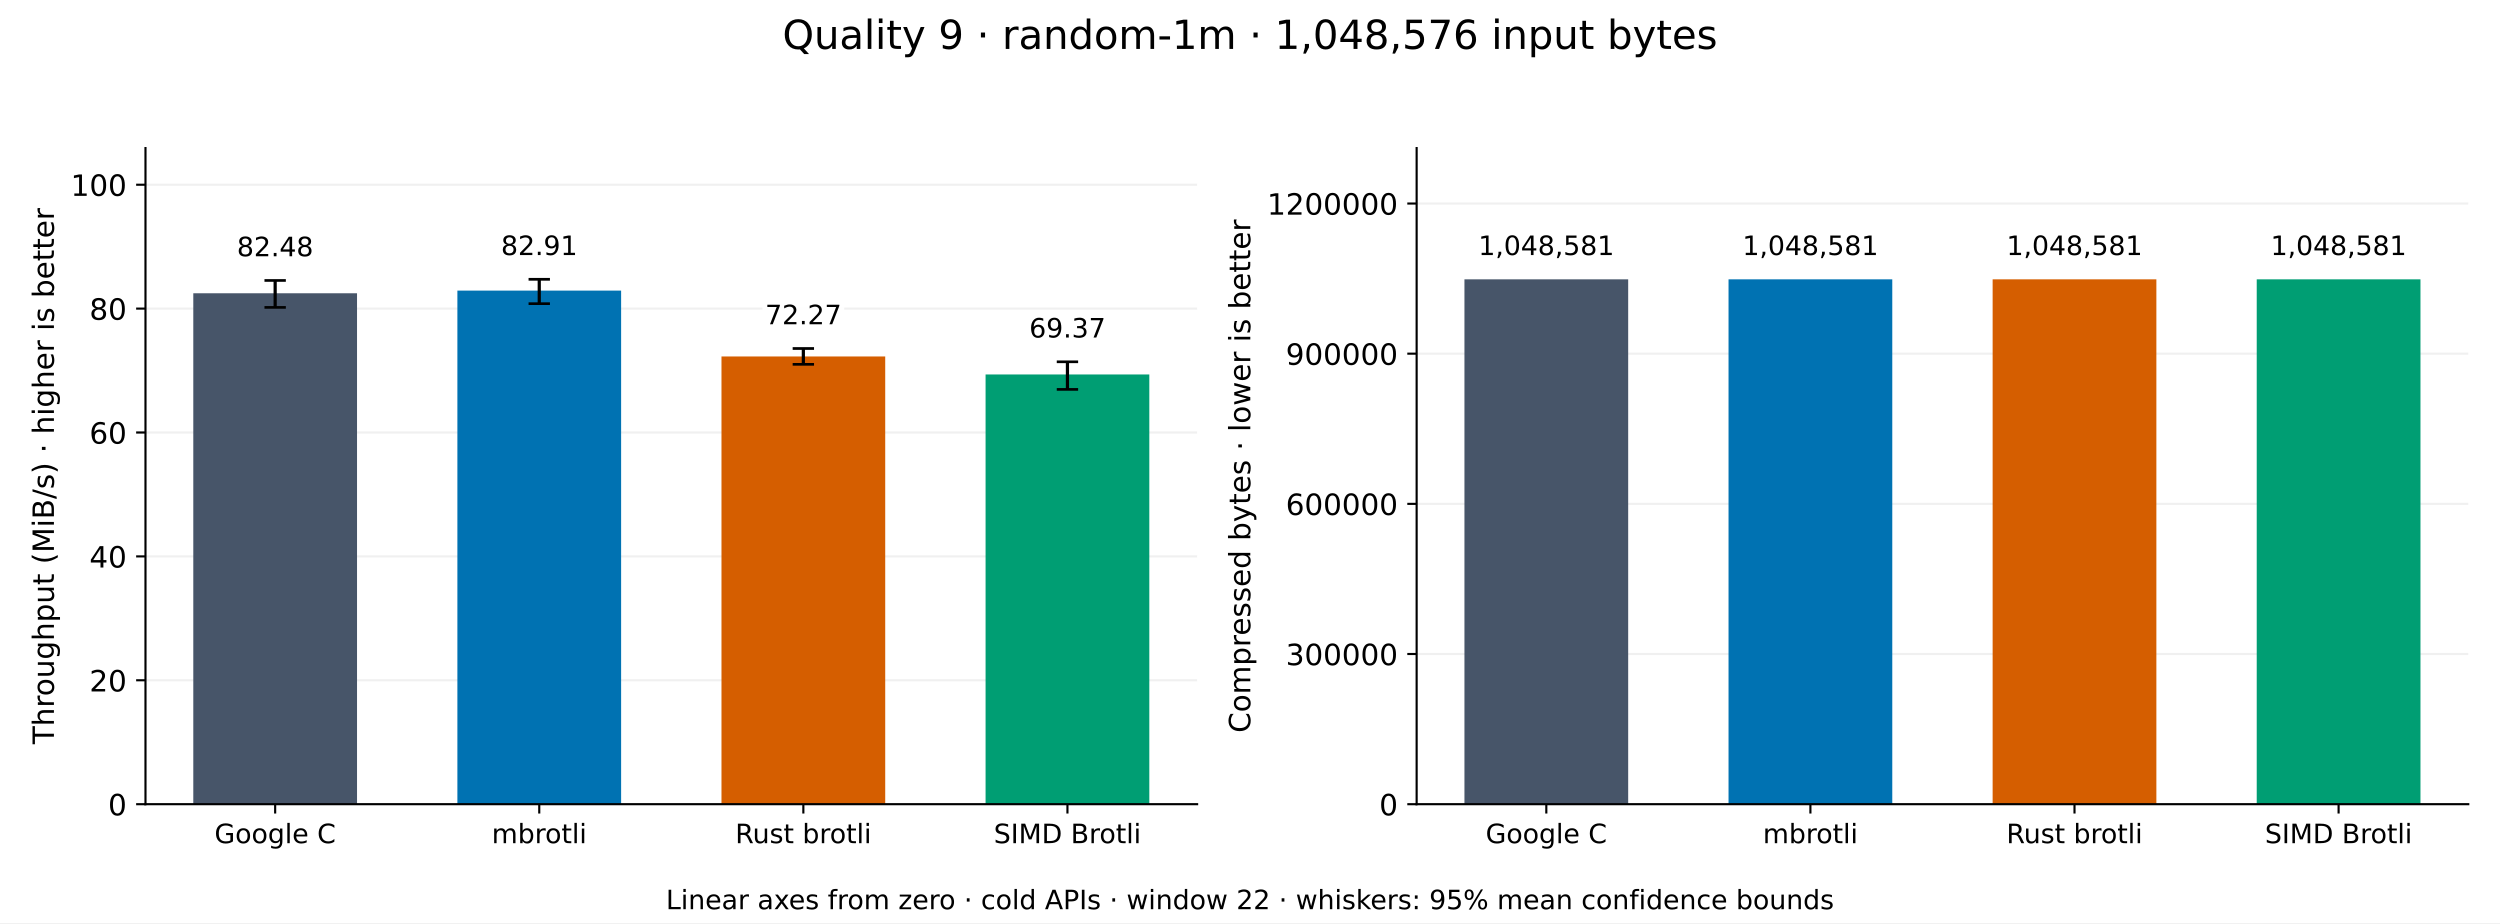
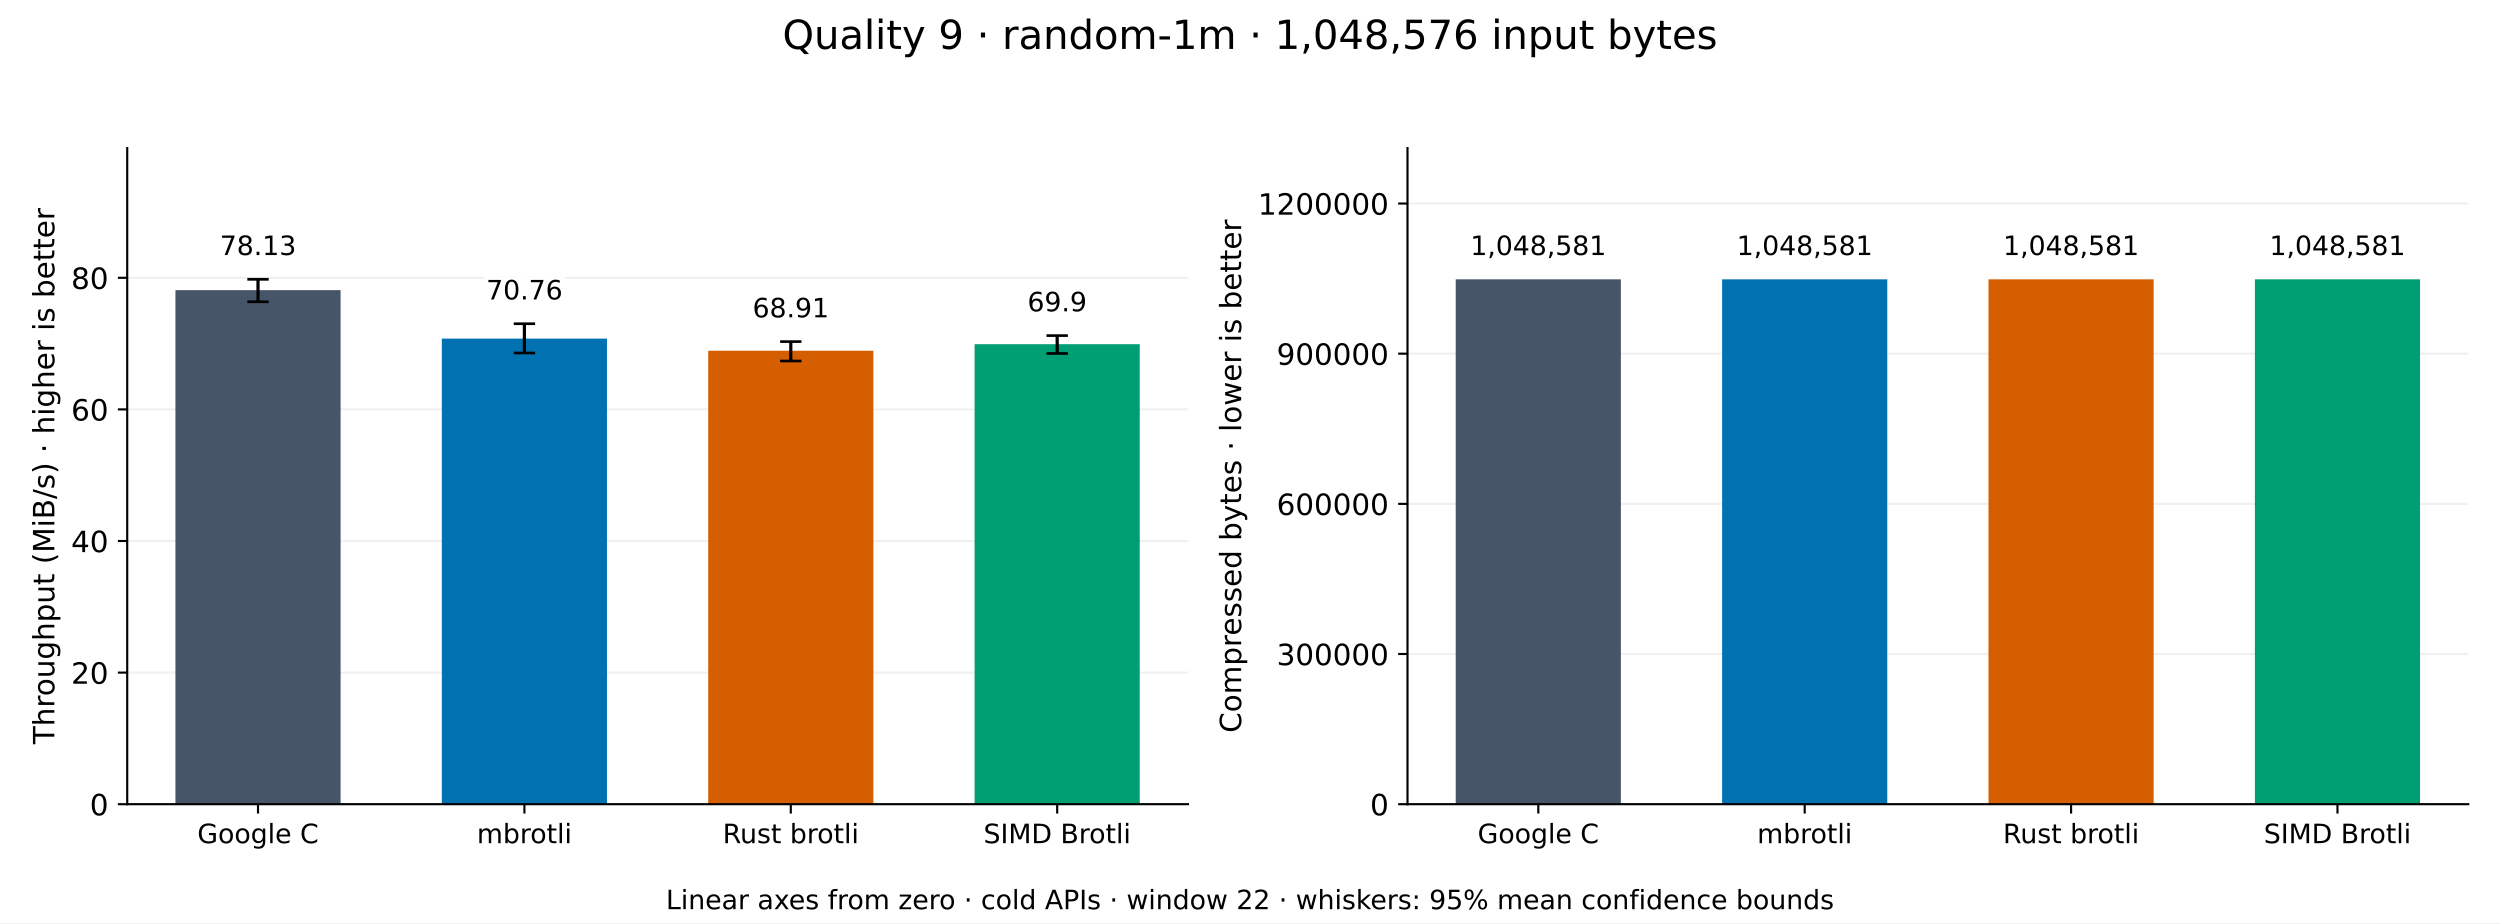
<svg xmlns="http://www.w3.org/2000/svg" xmlns:xlink="http://www.w3.org/1999/xlink" width="936pt" height="345.6pt" viewBox="0 0 936 345.6" version="1.1">
  <defs>
    <style type="text/css">*{stroke-linejoin: round; stroke-linecap: butt}</style>
  </defs>
  <g id="figure_1">
    <g id="patch_1">
      <path d="M 0 345.6 L 936 345.6 L 936 0 L 0 0 z " style="fill: #ffffff" />
    </g>
    <g id="axes_1">
      <g id="patch_2">
-         <path d="M 54.47 301.088 L 448.2 301.088 L 448.2 55.44 L 54.47 55.44 z " style="fill: #ffffff" />
+         <path d="M 47.63 301.088 L 444.78 301.088 L 444.78 55.44 L 47.63 55.44 z " style="fill: #ffffff" />
      </g>
      <g id="matplotlib.axis_1">
        <g id="xtick_1">
          <g id="line2d_1">
            <defs>
              <path id="m3d63aaa0ea" d="M 0 0 L 0 3.5 " style="stroke: #000000; stroke-width: 0.8" />
            </defs>
            <g>
-               <use xlink:href="#m3d63aaa0ea" x="103.019" y="301.088" style="stroke: #000000; stroke-width: 0.8" />
+               <use xlink:href="#m3d63aaa0ea" x="96.601" y="301.088" style="stroke: #000000; stroke-width: 0.8" />
            </g>
          </g>
          <g id="text_1">
-             <text style="font-size: 10px; font-family: 'DejaVu Sans', 'Bitstream Vera Sans', 'Computer Modern Sans Serif', 'Lucida Grande', 'Verdana', 'Geneva', 'Lucid', 'Arial', 'Helvetica', 'Avant Garde', sans-serif; text-anchor: middle" x="103.019" y="315.686" transform="rotate(-0 103.0188 315.6864)">Google C</text>
+             <text style="font-size: 10px; font-family: 'DejaVu Sans', 'Bitstream Vera Sans', 'Computer Modern Sans Serif', 'Lucida Grande', 'Verdana', 'Geneva', 'Lucid', 'Arial', 'Helvetica', 'Avant Garde', sans-serif; text-anchor: middle" x="96.601" y="315.686" transform="rotate(-0 96.60053 315.6864)">Google C</text>
          </g>
        </g>
        <g id="xtick_2">
          <g id="line2d_2">
            <g>
-               <use xlink:href="#m3d63aaa0ea" x="201.896" y="301.088" style="stroke: #000000; stroke-width: 0.8" />
+               <use xlink:href="#m3d63aaa0ea" x="196.337" y="301.088" style="stroke: #000000; stroke-width: 0.8" />
            </g>
          </g>
          <g id="text_2">
-             <text style="font-size: 10px; font-family: 'DejaVu Sans', 'Bitstream Vera Sans', 'Computer Modern Sans Serif', 'Lucida Grande', 'Verdana', 'Geneva', 'Lucid', 'Arial', 'Helvetica', 'Avant Garde', sans-serif; text-anchor: middle" x="201.896" y="315.686" transform="rotate(-0 201.8963 315.6864)">mbrotli</text>
+             <text style="font-size: 10px; font-family: 'DejaVu Sans', 'Bitstream Vera Sans', 'Computer Modern Sans Serif', 'Lucida Grande', 'Verdana', 'Geneva', 'Lucid', 'Arial', 'Helvetica', 'Avant Garde', sans-serif; text-anchor: middle" x="196.337" y="315.686" transform="rotate(-0 196.3368 315.6864)">mbrotli</text>
          </g>
        </g>
        <g id="xtick_3">
          <g id="line2d_3">
            <g>
-               <use xlink:href="#m3d63aaa0ea" x="300.774" y="301.088" style="stroke: #000000; stroke-width: 0.8" />
+               <use xlink:href="#m3d63aaa0ea" x="296.073" y="301.088" style="stroke: #000000; stroke-width: 0.8" />
            </g>
          </g>
          <g id="text_3">
-             <text style="font-size: 10px; font-family: 'DejaVu Sans', 'Bitstream Vera Sans', 'Computer Modern Sans Serif', 'Lucida Grande', 'Verdana', 'Geneva', 'Lucid', 'Arial', 'Helvetica', 'Avant Garde', sans-serif; text-anchor: middle" x="300.774" y="315.686" transform="rotate(-0 300.7737 315.6864)">Rust brotli</text>
+             <text style="font-size: 10px; font-family: 'DejaVu Sans', 'Bitstream Vera Sans', 'Computer Modern Sans Serif', 'Lucida Grande', 'Verdana', 'Geneva', 'Lucid', 'Arial', 'Helvetica', 'Avant Garde', sans-serif; text-anchor: middle" x="296.073" y="315.686" transform="rotate(-0 296.0732 315.6864)">Rust brotli</text>
          </g>
        </g>
        <g id="xtick_4">
          <g id="line2d_4">
            <g>
-               <use xlink:href="#m3d63aaa0ea" x="399.651" y="301.088" style="stroke: #000000; stroke-width: 0.8" />
+               <use xlink:href="#m3d63aaa0ea" x="395.809" y="301.088" style="stroke: #000000; stroke-width: 0.8" />
            </g>
          </g>
          <g id="text_4">
-             <text style="font-size: 10px; font-family: 'DejaVu Sans', 'Bitstream Vera Sans', 'Computer Modern Sans Serif', 'Lucida Grande', 'Verdana', 'Geneva', 'Lucid', 'Arial', 'Helvetica', 'Avant Garde', sans-serif; text-anchor: middle" x="399.651" y="315.686" transform="rotate(-0 399.6512 315.6864)">SIMD Brotli</text>
+             <text style="font-size: 10px; font-family: 'DejaVu Sans', 'Bitstream Vera Sans', 'Computer Modern Sans Serif', 'Lucida Grande', 'Verdana', 'Geneva', 'Lucid', 'Arial', 'Helvetica', 'Avant Garde', sans-serif; text-anchor: middle" x="395.809" y="315.686" transform="rotate(-0 395.8095 315.6864)">SIMD Brotli</text>
          </g>
        </g>
      </g>
      <g id="matplotlib.axis_2">
        <g id="ytick_1">
          <g id="line2d_5">
-             <path d="M 54.47 301.088 L 448.2 301.088 " clip-path="url(#p136f8b3944)" style="fill: none; stroke: #b0b0b0; stroke-opacity: 0.18; stroke-width: 0.8; stroke-linecap: square" />
+             <path d="M 47.63 301.088 L 444.78 301.088 " clip-path="url(#pa62566e51e)" style="fill: none; stroke: #b0b0b0; stroke-opacity: 0.18; stroke-width: 0.8; stroke-linecap: square" />
          </g>
          <g id="line2d_6">
            <defs>
              <path id="mb6c034703b" d="M 0 0 L -3.5 0 " style="stroke: #000000; stroke-width: 0.8" />
            </defs>
            <g>
-               <use xlink:href="#mb6c034703b" x="54.47" y="301.088" style="stroke: #000000; stroke-width: 0.8" />
+               <use xlink:href="#mb6c034703b" x="47.63" y="301.088" style="stroke: #000000; stroke-width: 0.8" />
            </g>
          </g>
          <g id="text_5">
-             <text style="font-size: 11px; font-family: 'DejaVu Sans', 'Bitstream Vera Sans', 'Computer Modern Sans Serif', 'Lucida Grande', 'Verdana', 'Geneva', 'Lucid', 'Arial', 'Helvetica', 'Avant Garde', sans-serif; text-anchor: end" x="47.47" y="305.267" transform="rotate(-0 47.47 305.2671)">0</text>
+             <text style="font-size: 11px; font-family: 'DejaVu Sans', 'Bitstream Vera Sans', 'Computer Modern Sans Serif', 'Lucida Grande', 'Verdana', 'Geneva', 'Lucid', 'Arial', 'Helvetica', 'Avant Garde', sans-serif; text-anchor: end" x="40.63" y="305.267" transform="rotate(-0 40.63 305.2671)">0</text>
          </g>
        </g>
        <g id="ytick_2">
          <g id="line2d_7">
-             <path d="M 54.47 254.701 L 448.2 254.701 " clip-path="url(#p136f8b3944)" style="fill: none; stroke: #b0b0b0; stroke-opacity: 0.18; stroke-width: 0.8; stroke-linecap: square" />
+             <path d="M 47.63 251.817 L 444.78 251.817 " clip-path="url(#pa62566e51e)" style="fill: none; stroke: #b0b0b0; stroke-opacity: 0.18; stroke-width: 0.8; stroke-linecap: square" />
          </g>
          <g id="line2d_8">
            <g>
-               <use xlink:href="#mb6c034703b" x="54.47" y="254.701" style="stroke: #000000; stroke-width: 0.8" />
+               <use xlink:href="#mb6c034703b" x="47.63" y="251.817" style="stroke: #000000; stroke-width: 0.8" />
            </g>
          </g>
          <g id="text_6">
-             <text style="font-size: 11px; font-family: 'DejaVu Sans', 'Bitstream Vera Sans', 'Computer Modern Sans Serif', 'Lucida Grande', 'Verdana', 'Geneva', 'Lucid', 'Arial', 'Helvetica', 'Avant Garde', sans-serif; text-anchor: end" x="47.47" y="258.88" transform="rotate(-0 47.47 258.8805)">20</text>
+             <text style="font-size: 11px; font-family: 'DejaVu Sans', 'Bitstream Vera Sans', 'Computer Modern Sans Serif', 'Lucida Grande', 'Verdana', 'Geneva', 'Lucid', 'Arial', 'Helvetica', 'Avant Garde', sans-serif; text-anchor: end" x="40.63" y="255.996" transform="rotate(-0 40.63 255.9964)">20</text>
          </g>
        </g>
        <g id="ytick_3">
          <g id="line2d_9">
-             <path d="M 54.47 208.315 L 448.2 208.315 " clip-path="url(#p136f8b3944)" style="fill: none; stroke: #b0b0b0; stroke-opacity: 0.18; stroke-width: 0.8; stroke-linecap: square" />
+             <path d="M 47.63 202.547 L 444.78 202.547 " clip-path="url(#pa62566e51e)" style="fill: none; stroke: #b0b0b0; stroke-opacity: 0.18; stroke-width: 0.8; stroke-linecap: square" />
          </g>
          <g id="line2d_10">
            <g>
-               <use xlink:href="#mb6c034703b" x="54.47" y="208.315" style="stroke: #000000; stroke-width: 0.8" />
+               <use xlink:href="#mb6c034703b" x="47.63" y="202.547" style="stroke: #000000; stroke-width: 0.8" />
            </g>
          </g>
          <g id="text_7">
-             <text style="font-size: 11px; font-family: 'DejaVu Sans', 'Bitstream Vera Sans', 'Computer Modern Sans Serif', 'Lucida Grande', 'Verdana', 'Geneva', 'Lucid', 'Arial', 'Helvetica', 'Avant Garde', sans-serif; text-anchor: end" x="47.47" y="212.494" transform="rotate(-0 47.47 212.4938)">40</text>
+             <text style="font-size: 11px; font-family: 'DejaVu Sans', 'Bitstream Vera Sans', 'Computer Modern Sans Serif', 'Lucida Grande', 'Verdana', 'Geneva', 'Lucid', 'Arial', 'Helvetica', 'Avant Garde', sans-serif; text-anchor: end" x="40.63" y="206.726" transform="rotate(-0 40.63 206.7257)">40</text>
          </g>
        </g>
        <g id="ytick_4">
          <g id="line2d_11">
-             <path d="M 54.47 161.928 L 448.2 161.928 " clip-path="url(#p136f8b3944)" style="fill: none; stroke: #b0b0b0; stroke-opacity: 0.18; stroke-width: 0.8; stroke-linecap: square" />
+             <path d="M 47.63 153.276 L 444.78 153.276 " clip-path="url(#pa62566e51e)" style="fill: none; stroke: #b0b0b0; stroke-opacity: 0.18; stroke-width: 0.8; stroke-linecap: square" />
          </g>
          <g id="line2d_12">
            <g>
-               <use xlink:href="#mb6c034703b" x="54.47" y="161.928" style="stroke: #000000; stroke-width: 0.8" />
+               <use xlink:href="#mb6c034703b" x="47.63" y="153.276" style="stroke: #000000; stroke-width: 0.8" />
            </g>
          </g>
          <g id="text_8">
-             <text style="font-size: 11px; font-family: 'DejaVu Sans', 'Bitstream Vera Sans', 'Computer Modern Sans Serif', 'Lucida Grande', 'Verdana', 'Geneva', 'Lucid', 'Arial', 'Helvetica', 'Avant Garde', sans-serif; text-anchor: end" x="47.47" y="166.107" transform="rotate(-0 47.47 166.1071)">60</text>
+             <text style="font-size: 11px; font-family: 'DejaVu Sans', 'Bitstream Vera Sans', 'Computer Modern Sans Serif', 'Lucida Grande', 'Verdana', 'Geneva', 'Lucid', 'Arial', 'Helvetica', 'Avant Garde', sans-serif; text-anchor: end" x="40.63" y="157.455" transform="rotate(-0 40.63 157.4549)">60</text>
          </g>
        </g>
        <g id="ytick_5">
          <g id="line2d_13">
-             <path d="M 54.47 115.541 L 448.2 115.541 " clip-path="url(#p136f8b3944)" style="fill: none; stroke: #b0b0b0; stroke-opacity: 0.18; stroke-width: 0.8; stroke-linecap: square" />
+             <path d="M 47.63 104.005 L 444.78 104.005 " clip-path="url(#pa62566e51e)" style="fill: none; stroke: #b0b0b0; stroke-opacity: 0.18; stroke-width: 0.8; stroke-linecap: square" />
          </g>
          <g id="line2d_14">
            <g>
-               <use xlink:href="#mb6c034703b" x="54.47" y="115.541" style="stroke: #000000; stroke-width: 0.8" />
+               <use xlink:href="#mb6c034703b" x="47.63" y="104.005" style="stroke: #000000; stroke-width: 0.8" />
            </g>
          </g>
          <g id="text_9">
-             <text style="font-size: 11px; font-family: 'DejaVu Sans', 'Bitstream Vera Sans', 'Computer Modern Sans Serif', 'Lucida Grande', 'Verdana', 'Geneva', 'Lucid', 'Arial', 'Helvetica', 'Avant Garde', sans-serif; text-anchor: end" x="47.47" y="119.72" transform="rotate(-0 47.47 119.7204)">80</text>
-           </g>
-         </g>
-         <g id="ytick_6">
-           <g id="line2d_15">
-             <path d="M 54.47 69.155 L 448.2 69.155 " clip-path="url(#p136f8b3944)" style="fill: none; stroke: #b0b0b0; stroke-opacity: 0.18; stroke-width: 0.8; stroke-linecap: square" />
-           </g>
-           <g id="line2d_16">
-             <g>
-               <use xlink:href="#mb6c034703b" x="54.47" y="69.155" style="stroke: #000000; stroke-width: 0.8" />
-             </g>
-           </g>
-           <g id="text_10">
-             <text style="font-size: 11px; font-family: 'DejaVu Sans', 'Bitstream Vera Sans', 'Computer Modern Sans Serif', 'Lucida Grande', 'Verdana', 'Geneva', 'Lucid', 'Arial', 'Helvetica', 'Avant Garde', sans-serif; text-anchor: end" x="47.47" y="73.334" transform="rotate(-0 47.47 73.33372)">100</text>
-           </g>
-         </g>
-         <g id="text_11">
-           <text style="font-size: 11px; font-family: 'DejaVu Sans', 'Bitstream Vera Sans', 'Computer Modern Sans Serif', 'Lucida Grande', 'Verdana', 'Geneva', 'Lucid', 'Arial', 'Helvetica', 'Avant Garde', sans-serif; text-anchor: middle" x="20.186" y="178.264" transform="rotate(-90 20.18609 178.264)">Throughput (MiB/s) · higher is better</text>
+             <text style="font-size: 11px; font-family: 'DejaVu Sans', 'Bitstream Vera Sans', 'Computer Modern Sans Serif', 'Lucida Grande', 'Verdana', 'Geneva', 'Lucid', 'Arial', 'Helvetica', 'Avant Garde', sans-serif; text-anchor: end" x="40.63" y="108.184" transform="rotate(-0 40.63 108.1842)">80</text>
+           </g>
+         </g>
+         <g id="text_10">
+           <text style="font-size: 11px; font-family: 'DejaVu Sans', 'Bitstream Vera Sans', 'Computer Modern Sans Serif', 'Lucida Grande', 'Verdana', 'Geneva', 'Lucid', 'Arial', 'Helvetica', 'Avant Garde', sans-serif; text-anchor: middle" x="20.345" y="178.264" transform="rotate(-90 20.34484 178.264)">Throughput (MiB/s) · higher is better</text>
        </g>
      </g>
      <g id="patch_3">
-         <path d="M 72.367 301.088 L 133.671 301.088 L 133.671 109.8 L 72.367 109.8 z " clip-path="url(#p136f8b3944)" style="fill: #475569" />
+         <path d="M 65.682 301.088 L 127.519 301.088 L 127.519 108.619 L 65.682 108.619 z " clip-path="url(#pa62566e51e)" style="fill: #475569" />
      </g>
      <g id="patch_4">
-         <path d="M 171.244 301.088 L 232.548 301.088 L 232.548 108.79 L 171.244 108.79 z " clip-path="url(#p136f8b3944)" style="fill: #0072b2" />
+         <path d="M 165.419 301.088 L 227.255 301.088 L 227.255 126.769 L 165.419 126.769 z " clip-path="url(#pa62566e51e)" style="fill: #0072b2" />
      </g>
      <g id="patch_5">
-         <path d="M 270.122 301.088 L 331.426 301.088 L 331.426 133.463 L 270.122 133.463 z " clip-path="url(#p136f8b3944)" style="fill: #d55e00" />
+         <path d="M 265.155 301.088 L 326.991 301.088 L 326.991 131.314 L 265.155 131.314 z " clip-path="url(#pa62566e51e)" style="fill: #d55e00" />
      </g>
      <g id="patch_6">
-         <path d="M 368.999 301.088 L 430.303 301.088 L 430.303 140.202 L 368.999 140.202 z " clip-path="url(#p136f8b3944)" style="fill: #009e73" />
+         <path d="M 364.891 301.088 L 426.728 301.088 L 426.728 128.878 L 364.891 128.878 z " clip-path="url(#pa62566e51e)" style="fill: #009e73" />
      </g>
      <g id="LineCollection_1">
-         <path d="M 103.019 115.097 L 103.019 105.013 " clip-path="url(#p136f8b3944)" style="fill: none; stroke: #000000; stroke-width: 1.2" />
-         <path d="M 201.896 113.69 L 201.896 104.57 " clip-path="url(#p136f8b3944)" style="fill: none; stroke: #000000; stroke-width: 1.2" />
-         <path d="M 300.774 136.404 L 300.774 130.479 " clip-path="url(#p136f8b3944)" style="fill: none; stroke: #000000; stroke-width: 1.2" />
-         <path d="M 399.651 145.784 L 399.651 135.448 " clip-path="url(#p136f8b3944)" style="fill: none; stroke: #000000; stroke-width: 1.2" />
-       </g>
-       <g id="line2d_17">
+         <path d="M 96.601 112.981 L 96.601 104.57 " clip-path="url(#pa62566e51e)" style="fill: none; stroke: #000000; stroke-width: 1.2" />
+         <path d="M 196.337 132.162 L 196.337 121.196 " clip-path="url(#pa62566e51e)" style="fill: none; stroke: #000000; stroke-width: 1.2" />
+         <path d="M 296.073 135.169 L 296.073 127.9 " clip-path="url(#pa62566e51e)" style="fill: none; stroke: #000000; stroke-width: 1.2" />
+         <path d="M 395.809 132.33 L 395.809 125.646 " clip-path="url(#pa62566e51e)" style="fill: none; stroke: #000000; stroke-width: 1.2" />
+       </g>
+       <g id="line2d_15">
        <defs>
          <path id="ma4d3aa00d3" d="M 4 0 L -4 -0 " style="stroke: #000000" />
        </defs>
-         <g clip-path="url(#p136f8b3944)">
-           <use xlink:href="#ma4d3aa00d3" x="103.019" y="115.097" style="fill: #1f77b4; stroke: #000000" />
-           <use xlink:href="#ma4d3aa00d3" x="201.896" y="113.69" style="fill: #1f77b4; stroke: #000000" />
-           <use xlink:href="#ma4d3aa00d3" x="300.774" y="136.404" style="fill: #1f77b4; stroke: #000000" />
-           <use xlink:href="#ma4d3aa00d3" x="399.651" y="145.784" style="fill: #1f77b4; stroke: #000000" />
-         </g>
-       </g>
-       <g id="line2d_18">
-         <g clip-path="url(#p136f8b3944)">
-           <use xlink:href="#ma4d3aa00d3" x="103.019" y="105.013" style="fill: #1f77b4; stroke: #000000" />
-           <use xlink:href="#ma4d3aa00d3" x="201.896" y="104.57" style="fill: #1f77b4; stroke: #000000" />
-           <use xlink:href="#ma4d3aa00d3" x="300.774" y="130.479" style="fill: #1f77b4; stroke: #000000" />
-           <use xlink:href="#ma4d3aa00d3" x="399.651" y="135.448" style="fill: #1f77b4; stroke: #000000" />
+         <g clip-path="url(#pa62566e51e)">
+           <use xlink:href="#ma4d3aa00d3" x="96.601" y="112.981" style="fill: #1f77b4; stroke: #000000" />
+           <use xlink:href="#ma4d3aa00d3" x="196.337" y="132.162" style="fill: #1f77b4; stroke: #000000" />
+           <use xlink:href="#ma4d3aa00d3" x="296.073" y="135.169" style="fill: #1f77b4; stroke: #000000" />
+           <use xlink:href="#ma4d3aa00d3" x="395.809" y="132.33" style="fill: #1f77b4; stroke: #000000" />
+         </g>
+       </g>
+       <g id="line2d_16">
+         <g clip-path="url(#pa62566e51e)">
+           <use xlink:href="#ma4d3aa00d3" x="96.601" y="104.57" style="fill: #1f77b4; stroke: #000000" />
+           <use xlink:href="#ma4d3aa00d3" x="196.337" y="121.196" style="fill: #1f77b4; stroke: #000000" />
+           <use xlink:href="#ma4d3aa00d3" x="296.073" y="127.9" style="fill: #1f77b4; stroke: #000000" />
+           <use xlink:href="#ma4d3aa00d3" x="395.809" y="125.646" style="fill: #1f77b4; stroke: #000000" />
        </g>
      </g>
      <g id="patch_7">
-         <path d="M 54.47 301.088 L 54.47 55.44 " style="fill: none; stroke: #000000; stroke-width: 0.8; stroke-linejoin: miter; stroke-linecap: square" />
+         <path d="M 47.63 301.088 L 47.63 55.44 " style="fill: none; stroke: #000000; stroke-width: 0.8; stroke-linejoin: miter; stroke-linecap: square" />
      </g>
      <g id="patch_8">
-         <path d="M 54.47 301.088 L 448.2 301.088 " style="fill: none; stroke: #000000; stroke-width: 0.8; stroke-linejoin: miter; stroke-linecap: square" />
+         <path d="M 47.63 301.088 L 444.78 301.088 " style="fill: none; stroke: #000000; stroke-width: 0.8; stroke-linejoin: miter; stroke-linecap: square" />
+       </g>
+       <g id="text_11">
+         <g id="patch_9">
+           <path d="M 81.286 98.57 L 111.915 98.57 L 111.915 86.891 L 81.286 86.891 z " style="fill: #ffffff; opacity: 0.9" />
+         </g>
+         <text style="font-size: 10px; font-family: 'DejaVu Sans', 'Bitstream Vera Sans', 'Computer Modern Sans Serif', 'Lucida Grande', 'Verdana', 'Geneva', 'Lucid', 'Arial', 'Helvetica', 'Avant Garde', sans-serif; text-anchor: middle" x="96.601" y="95.49" transform="rotate(-0 96.60053 95.48991)">78.13</text>
      </g>
      <g id="text_12">
-         <g id="patch_9">
-           <path d="M 87.705 99.013 L 118.333 99.013 L 118.333 87.335 L 87.705 87.335 z " style="fill: #ffffff; opacity: 0.9" />
-         </g>
-         <text style="font-size: 10px; font-family: 'DejaVu Sans', 'Bitstream Vera Sans', 'Computer Modern Sans Serif', 'Lucida Grande', 'Verdana', 'Geneva', 'Lucid', 'Arial', 'Helvetica', 'Avant Garde', sans-serif; text-anchor: middle" x="103.019" y="95.933" transform="rotate(-0 103.0188 95.93315)">82.48</text>
+         <g id="patch_10">
+           <path d="M 181.023 115.196 L 211.651 115.196 L 211.651 103.518 L 181.023 103.518 z " style="fill: #ffffff; opacity: 0.9" />
+         </g>
+         <text style="font-size: 10px; font-family: 'DejaVu Sans', 'Bitstream Vera Sans', 'Computer Modern Sans Serif', 'Lucida Grande', 'Verdana', 'Geneva', 'Lucid', 'Arial', 'Helvetica', 'Avant Garde', sans-serif; text-anchor: middle" x="196.337" y="112.116" transform="rotate(-0 196.3368 112.1163)">70.76</text>
      </g>
      <g id="text_13">
-         <g id="patch_10">
-           <path d="M 186.582 98.57 L 217.21 98.57 L 217.21 86.891 L 186.582 86.891 z " style="fill: #ffffff; opacity: 0.9" />
-         </g>
-         <text style="font-size: 10px; font-family: 'DejaVu Sans', 'Bitstream Vera Sans', 'Computer Modern Sans Serif', 'Lucida Grande', 'Verdana', 'Geneva', 'Lucid', 'Arial', 'Helvetica', 'Avant Garde', sans-serif; text-anchor: middle" x="201.896" y="95.49" transform="rotate(-0 201.8963 95.48991)">82.91</text>
+         <g id="patch_11">
+           <path d="M 280.759 121.9 L 311.387 121.9 L 311.387 110.222 L 280.759 110.222 z " style="fill: #ffffff; opacity: 0.9" />
+         </g>
+         <text style="font-size: 10px; font-family: 'DejaVu Sans', 'Bitstream Vera Sans', 'Computer Modern Sans Serif', 'Lucida Grande', 'Verdana', 'Geneva', 'Lucid', 'Arial', 'Helvetica', 'Avant Garde', sans-serif; text-anchor: middle" x="296.073" y="118.82" transform="rotate(-0 296.0732 118.8202)">68.91</text>
      </g>
      <g id="text_14">
-         <g id="patch_11">
-           <path d="M 285.46 124.479 L 316.088 124.479 L 316.088 112.801 L 285.46 112.801 z " style="fill: #ffffff; opacity: 0.9" />
-         </g>
-         <text style="font-size: 10px; font-family: 'DejaVu Sans', 'Bitstream Vera Sans', 'Computer Modern Sans Serif', 'Lucida Grande', 'Verdana', 'Geneva', 'Lucid', 'Arial', 'Helvetica', 'Avant Garde', sans-serif; text-anchor: middle" x="300.774" y="121.4" transform="rotate(-0 300.7737 121.3996)">72.27</text>
-       </g>
-       <g id="text_15">
        <g id="patch_12">
-           <path d="M 384.337 129.448 L 414.965 129.448 L 414.965 117.77 L 384.337 117.77 z " style="fill: #ffffff; opacity: 0.9" />
-         </g>
-         <text style="font-size: 10px; font-family: 'DejaVu Sans', 'Bitstream Vera Sans', 'Computer Modern Sans Serif', 'Lucida Grande', 'Verdana', 'Geneva', 'Lucid', 'Arial', 'Helvetica', 'Avant Garde', sans-serif; text-anchor: middle" x="399.651" y="126.369" transform="rotate(-0 399.6512 126.3688)">69.37</text>
+           <path d="M 383.677 119.646 L 407.942 119.646 L 407.942 107.968 L 383.677 107.968 z " style="fill: #ffffff; opacity: 0.9" />
+         </g>
+         <text style="font-size: 10px; font-family: 'DejaVu Sans', 'Bitstream Vera Sans', 'Computer Modern Sans Serif', 'Lucida Grande', 'Verdana', 'Geneva', 'Lucid', 'Arial', 'Helvetica', 'Avant Garde', sans-serif; text-anchor: middle" x="395.809" y="116.567" transform="rotate(-0 395.8095 116.5665)">69.9</text>
      </g>
    </g>
    <g id="axes_2">
      <g id="patch_13">
-         <path d="M 530.39 301.088 L 924.12 301.088 L 924.12 55.44 L 530.39 55.44 z " style="fill: #ffffff" />
+         <path d="M 526.97 301.088 L 924.12 301.088 L 924.12 55.44 L 526.97 55.44 z " style="fill: #ffffff" />
      </g>
      <g id="matplotlib.axis_3">
        <g id="xtick_5">
+           <g id="line2d_17">
+             <g>
+               <use xlink:href="#m3d63aaa0ea" x="575.941" y="301.088" style="stroke: #000000; stroke-width: 0.8" />
+             </g>
+           </g>
+           <g id="text_15">
+             <text style="font-size: 10px; font-family: 'DejaVu Sans', 'Bitstream Vera Sans', 'Computer Modern Sans Serif', 'Lucida Grande', 'Verdana', 'Geneva', 'Lucid', 'Arial', 'Helvetica', 'Avant Garde', sans-serif; text-anchor: middle" x="575.941" y="315.686" transform="rotate(-0 575.9405 315.6864)">Google C</text>
+           </g>
+         </g>
+         <g id="xtick_6">
+           <g id="line2d_18">
+             <g>
+               <use xlink:href="#m3d63aaa0ea" x="675.677" y="301.088" style="stroke: #000000; stroke-width: 0.8" />
+             </g>
+           </g>
+           <g id="text_16">
+             <text style="font-size: 10px; font-family: 'DejaVu Sans', 'Bitstream Vera Sans', 'Computer Modern Sans Serif', 'Lucida Grande', 'Verdana', 'Geneva', 'Lucid', 'Arial', 'Helvetica', 'Avant Garde', sans-serif; text-anchor: middle" x="675.677" y="315.686" transform="rotate(-0 675.6768 315.6864)">mbrotli</text>
+           </g>
+         </g>
+         <g id="xtick_7">
          <g id="line2d_19">
            <g>
-               <use xlink:href="#m3d63aaa0ea" x="578.939" y="301.088" style="stroke: #000000; stroke-width: 0.8" />
-             </g>
-           </g>
-           <g id="text_16">
-             <text style="font-size: 10px; font-family: 'DejaVu Sans', 'Bitstream Vera Sans', 'Computer Modern Sans Serif', 'Lucida Grande', 'Verdana', 'Geneva', 'Lucid', 'Arial', 'Helvetica', 'Avant Garde', sans-serif; text-anchor: middle" x="578.939" y="315.686" transform="rotate(-0 578.9388 315.6864)">Google C</text>
-           </g>
-         </g>
-         <g id="xtick_6">
+               <use xlink:href="#m3d63aaa0ea" x="775.413" y="301.088" style="stroke: #000000; stroke-width: 0.8" />
+             </g>
+           </g>
+           <g id="text_17">
+             <text style="font-size: 10px; font-family: 'DejaVu Sans', 'Bitstream Vera Sans', 'Computer Modern Sans Serif', 'Lucida Grande', 'Verdana', 'Geneva', 'Lucid', 'Arial', 'Helvetica', 'Avant Garde', sans-serif; text-anchor: middle" x="775.413" y="315.686" transform="rotate(-0 775.4132 315.6864)">Rust brotli</text>
+           </g>
+         </g>
+         <g id="xtick_8">
          <g id="line2d_20">
            <g>
-               <use xlink:href="#m3d63aaa0ea" x="677.816" y="301.088" style="stroke: #000000; stroke-width: 0.8" />
-             </g>
-           </g>
-           <g id="text_17">
-             <text style="font-size: 10px; font-family: 'DejaVu Sans', 'Bitstream Vera Sans', 'Computer Modern Sans Serif', 'Lucida Grande', 'Verdana', 'Geneva', 'Lucid', 'Arial', 'Helvetica', 'Avant Garde', sans-serif; text-anchor: middle" x="677.816" y="315.686" transform="rotate(-0 677.8163 315.6864)">mbrotli</text>
-           </g>
-         </g>
-         <g id="xtick_7">
+               <use xlink:href="#m3d63aaa0ea" x="875.149" y="301.088" style="stroke: #000000; stroke-width: 0.8" />
+             </g>
+           </g>
+           <g id="text_18">
+             <text style="font-size: 10px; font-family: 'DejaVu Sans', 'Bitstream Vera Sans', 'Computer Modern Sans Serif', 'Lucida Grande', 'Verdana', 'Geneva', 'Lucid', 'Arial', 'Helvetica', 'Avant Garde', sans-serif; text-anchor: middle" x="875.149" y="315.686" transform="rotate(-0 875.1495 315.6864)">SIMD Brotli</text>
+           </g>
+         </g>
+       </g>
+       <g id="matplotlib.axis_4">
+         <g id="ytick_6">
          <g id="line2d_21">
-             <g>
-               <use xlink:href="#m3d63aaa0ea" x="776.694" y="301.088" style="stroke: #000000; stroke-width: 0.8" />
-             </g>
-           </g>
-           <g id="text_18">
-             <text style="font-size: 10px; font-family: 'DejaVu Sans', 'Bitstream Vera Sans', 'Computer Modern Sans Serif', 'Lucida Grande', 'Verdana', 'Geneva', 'Lucid', 'Arial', 'Helvetica', 'Avant Garde', sans-serif; text-anchor: middle" x="776.694" y="315.686" transform="rotate(-0 776.6937 315.6864)">Rust brotli</text>
-           </g>
-         </g>
-         <g id="xtick_8">
+             <path d="M 526.97 301.088 L 924.12 301.088 " clip-path="url(#pb64f8ad829)" style="fill: none; stroke: #b0b0b0; stroke-opacity: 0.18; stroke-width: 0.8; stroke-linecap: square" />
+           </g>
          <g id="line2d_22">
            <g>
-               <use xlink:href="#m3d63aaa0ea" x="875.571" y="301.088" style="stroke: #000000; stroke-width: 0.8" />
+               <use xlink:href="#mb6c034703b" x="526.97" y="301.088" style="stroke: #000000; stroke-width: 0.8" />
            </g>
          </g>
          <g id="text_19">
-             <text style="font-size: 10px; font-family: 'DejaVu Sans', 'Bitstream Vera Sans', 'Computer Modern Sans Serif', 'Lucida Grande', 'Verdana', 'Geneva', 'Lucid', 'Arial', 'Helvetica', 'Avant Garde', sans-serif; text-anchor: middle" x="875.571" y="315.686" transform="rotate(-0 875.5712 315.6864)">SIMD Brotli</text>
-           </g>
-         </g>
-       </g>
-       <g id="matplotlib.axis_4">
+             <text style="font-size: 11px; font-family: 'DejaVu Sans', 'Bitstream Vera Sans', 'Computer Modern Sans Serif', 'Lucida Grande', 'Verdana', 'Geneva', 'Lucid', 'Arial', 'Helvetica', 'Avant Garde', sans-serif; text-anchor: end" x="519.97" y="305.267" transform="rotate(-0 519.97 305.2671)">0</text>
+           </g>
+         </g>
        <g id="ytick_7">
          <g id="line2d_23">
-             <path d="M 530.39 301.088 L 924.12 301.088 " clip-path="url(#pb9c698598e)" style="fill: none; stroke: #b0b0b0; stroke-opacity: 0.18; stroke-width: 0.8; stroke-linecap: square" />
+             <path d="M 526.97 244.864 L 924.12 244.864 " clip-path="url(#pb64f8ad829)" style="fill: none; stroke: #b0b0b0; stroke-opacity: 0.18; stroke-width: 0.8; stroke-linecap: square" />
          </g>
          <g id="line2d_24">
            <g>
-               <use xlink:href="#mb6c034703b" x="530.39" y="301.088" style="stroke: #000000; stroke-width: 0.8" />
+               <use xlink:href="#mb6c034703b" x="526.97" y="244.864" style="stroke: #000000; stroke-width: 0.8" />
            </g>
          </g>
          <g id="text_20">
-             <text style="font-size: 11px; font-family: 'DejaVu Sans', 'Bitstream Vera Sans', 'Computer Modern Sans Serif', 'Lucida Grande', 'Verdana', 'Geneva', 'Lucid', 'Arial', 'Helvetica', 'Avant Garde', sans-serif; text-anchor: end" x="523.39" y="305.267" transform="rotate(-0 523.39 305.2671)">0</text>
+             <text style="font-size: 11px; font-family: 'DejaVu Sans', 'Bitstream Vera Sans', 'Computer Modern Sans Serif', 'Lucida Grande', 'Verdana', 'Geneva', 'Lucid', 'Arial', 'Helvetica', 'Avant Garde', sans-serif; text-anchor: end" x="519.97" y="249.043" transform="rotate(-0 519.97 249.043)">300000</text>
          </g>
        </g>
        <g id="ytick_8">
          <g id="line2d_25">
-             <path d="M 530.39 244.864 L 924.12 244.864 " clip-path="url(#pb9c698598e)" style="fill: none; stroke: #b0b0b0; stroke-opacity: 0.18; stroke-width: 0.8; stroke-linecap: square" />
+             <path d="M 526.97 188.64 L 924.12 188.64 " clip-path="url(#pb64f8ad829)" style="fill: none; stroke: #b0b0b0; stroke-opacity: 0.18; stroke-width: 0.8; stroke-linecap: square" />
          </g>
          <g id="line2d_26">
            <g>
-               <use xlink:href="#mb6c034703b" x="530.39" y="244.864" style="stroke: #000000; stroke-width: 0.8" />
+               <use xlink:href="#mb6c034703b" x="526.97" y="188.64" style="stroke: #000000; stroke-width: 0.8" />
            </g>
          </g>
          <g id="text_21">
-             <text style="font-size: 11px; font-family: 'DejaVu Sans', 'Bitstream Vera Sans', 'Computer Modern Sans Serif', 'Lucida Grande', 'Verdana', 'Geneva', 'Lucid', 'Arial', 'Helvetica', 'Avant Garde', sans-serif; text-anchor: end" x="523.39" y="249.043" transform="rotate(-0 523.39 249.043)">300000</text>
+             <text style="font-size: 11px; font-family: 'DejaVu Sans', 'Bitstream Vera Sans', 'Computer Modern Sans Serif', 'Lucida Grande', 'Verdana', 'Geneva', 'Lucid', 'Arial', 'Helvetica', 'Avant Garde', sans-serif; text-anchor: end" x="519.97" y="192.819" transform="rotate(-0 519.97 192.8189)">600000</text>
          </g>
        </g>
        <g id="ytick_9">
          <g id="line2d_27">
-             <path d="M 530.39 188.64 L 924.12 188.64 " clip-path="url(#pb9c698598e)" style="fill: none; stroke: #b0b0b0; stroke-opacity: 0.18; stroke-width: 0.8; stroke-linecap: square" />
+             <path d="M 526.97 132.416 L 924.12 132.416 " clip-path="url(#pb64f8ad829)" style="fill: none; stroke: #b0b0b0; stroke-opacity: 0.18; stroke-width: 0.8; stroke-linecap: square" />
          </g>
          <g id="line2d_28">
            <g>
-               <use xlink:href="#mb6c034703b" x="530.39" y="188.64" style="stroke: #000000; stroke-width: 0.8" />
+               <use xlink:href="#mb6c034703b" x="526.97" y="132.416" style="stroke: #000000; stroke-width: 0.8" />
            </g>
          </g>
          <g id="text_22">
-             <text style="font-size: 11px; font-family: 'DejaVu Sans', 'Bitstream Vera Sans', 'Computer Modern Sans Serif', 'Lucida Grande', 'Verdana', 'Geneva', 'Lucid', 'Arial', 'Helvetica', 'Avant Garde', sans-serif; text-anchor: end" x="523.39" y="192.819" transform="rotate(-0 523.39 192.8189)">600000</text>
+             <text style="font-size: 11px; font-family: 'DejaVu Sans', 'Bitstream Vera Sans', 'Computer Modern Sans Serif', 'Lucida Grande', 'Verdana', 'Geneva', 'Lucid', 'Arial', 'Helvetica', 'Avant Garde', sans-serif; text-anchor: end" x="519.97" y="136.595" transform="rotate(-0 519.97 136.5948)">900000</text>
          </g>
        </g>
        <g id="ytick_10">
          <g id="line2d_29">
-             <path d="M 530.39 132.416 L 924.12 132.416 " clip-path="url(#pb9c698598e)" style="fill: none; stroke: #b0b0b0; stroke-opacity: 0.18; stroke-width: 0.8; stroke-linecap: square" />
+             <path d="M 526.97 76.192 L 924.12 76.192 " clip-path="url(#pb64f8ad829)" style="fill: none; stroke: #b0b0b0; stroke-opacity: 0.18; stroke-width: 0.8; stroke-linecap: square" />
          </g>
          <g id="line2d_30">
            <g>
-               <use xlink:href="#mb6c034703b" x="530.39" y="132.416" style="stroke: #000000; stroke-width: 0.8" />
+               <use xlink:href="#mb6c034703b" x="526.97" y="76.192" style="stroke: #000000; stroke-width: 0.8" />
            </g>
          </g>
          <g id="text_23">
-             <text style="font-size: 11px; font-family: 'DejaVu Sans', 'Bitstream Vera Sans', 'Computer Modern Sans Serif', 'Lucida Grande', 'Verdana', 'Geneva', 'Lucid', 'Arial', 'Helvetica', 'Avant Garde', sans-serif; text-anchor: end" x="523.39" y="136.595" transform="rotate(-0 523.39 136.5948)">900000</text>
-           </g>
-         </g>
-         <g id="ytick_11">
-           <g id="line2d_31">
-             <path d="M 530.39 76.192 L 924.12 76.192 " clip-path="url(#pb9c698598e)" style="fill: none; stroke: #b0b0b0; stroke-opacity: 0.18; stroke-width: 0.8; stroke-linecap: square" />
-           </g>
-           <g id="line2d_32">
-             <g>
-               <use xlink:href="#mb6c034703b" x="530.39" y="76.192" style="stroke: #000000; stroke-width: 0.8" />
-             </g>
-           </g>
-           <g id="text_24">
-             <text style="font-size: 11px; font-family: 'DejaVu Sans', 'Bitstream Vera Sans', 'Computer Modern Sans Serif', 'Lucida Grande', 'Verdana', 'Geneva', 'Lucid', 'Arial', 'Helvetica', 'Avant Garde', sans-serif; text-anchor: end" x="523.39" y="80.371" transform="rotate(-0 523.39 80.37075)">1200000</text>
-           </g>
-         </g>
-         <g id="text_25">
-           <text style="font-size: 11px; font-family: 'DejaVu Sans', 'Bitstream Vera Sans', 'Computer Modern Sans Serif', 'Lucida Grande', 'Verdana', 'Geneva', 'Lucid', 'Arial', 'Helvetica', 'Avant Garde', sans-serif; text-anchor: middle" x="468.111" y="178.264" transform="rotate(-90 468.1111 178.264)">Compressed bytes · lower is better</text>
+             <text style="font-size: 11px; font-family: 'DejaVu Sans', 'Bitstream Vera Sans', 'Computer Modern Sans Serif', 'Lucida Grande', 'Verdana', 'Geneva', 'Lucid', 'Arial', 'Helvetica', 'Avant Garde', sans-serif; text-anchor: end" x="519.97" y="80.371" transform="rotate(-0 519.97 80.37075)">1200000</text>
+           </g>
+         </g>
+         <g id="text_24">
+           <text style="font-size: 11px; font-family: 'DejaVu Sans', 'Bitstream Vera Sans', 'Computer Modern Sans Serif', 'Lucida Grande', 'Verdana', 'Geneva', 'Lucid', 'Arial', 'Helvetica', 'Avant Garde', sans-serif; text-anchor: middle" x="464.691" y="178.264" transform="rotate(-90 464.6911 178.264)">Compressed bytes · lower is better</text>
        </g>
      </g>
      <g id="patch_14">
-         <path d="M 548.287 301.088 L 609.591 301.088 L 609.591 104.57 L 548.287 104.57 z " clip-path="url(#pb9c698598e)" style="fill: #475569" />
+         <path d="M 545.022 301.088 L 606.859 301.088 L 606.859 104.57 L 545.022 104.57 z " clip-path="url(#pb64f8ad829)" style="fill: #475569" />
      </g>
      <g id="patch_15">
-         <path d="M 647.164 301.088 L 708.468 301.088 L 708.468 104.57 L 647.164 104.57 z " clip-path="url(#pb9c698598e)" style="fill: #0072b2" />
+         <path d="M 644.759 301.088 L 706.595 301.088 L 706.595 104.57 L 644.759 104.57 z " clip-path="url(#pb64f8ad829)" style="fill: #0072b2" />
      </g>
      <g id="patch_16">
-         <path d="M 746.042 301.088 L 807.346 301.088 L 807.346 104.57 L 746.042 104.57 z " clip-path="url(#pb9c698598e)" style="fill: #d55e00" />
+         <path d="M 744.495 301.088 L 806.331 301.088 L 806.331 104.57 L 744.495 104.57 z " clip-path="url(#pb64f8ad829)" style="fill: #d55e00" />
      </g>
      <g id="patch_17">
-         <path d="M 844.919 301.088 L 906.223 301.088 L 906.223 104.57 L 844.919 104.57 z " clip-path="url(#pb9c698598e)" style="fill: #009e73" />
+         <path d="M 844.231 301.088 L 906.068 301.088 L 906.068 104.57 L 844.231 104.57 z " clip-path="url(#pb64f8ad829)" style="fill: #009e73" />
      </g>
      <g id="patch_18">
-         <path d="M 530.39 301.088 L 530.39 55.44 " style="fill: none; stroke: #000000; stroke-width: 0.8; stroke-linejoin: miter; stroke-linecap: square" />
+         <path d="M 526.97 301.088 L 526.97 55.44 " style="fill: none; stroke: #000000; stroke-width: 0.8; stroke-linejoin: miter; stroke-linecap: square" />
      </g>
      <g id="patch_19">
-         <path d="M 530.39 301.088 L 924.12 301.088 " style="fill: none; stroke: #000000; stroke-width: 0.8; stroke-linejoin: miter; stroke-linecap: square" />
+         <path d="M 526.97 301.088 L 924.12 301.088 " style="fill: none; stroke: #000000; stroke-width: 0.8; stroke-linejoin: miter; stroke-linecap: square" />
+       </g>
+       <g id="text_25">
+         <g id="patch_20">
+           <path d="M 549.494 98.57 L 602.387 98.57 L 602.387 86.891 L 549.494 86.891 z " style="fill: #ffffff; opacity: 0.9" />
+         </g>
+         <text style="font-size: 10px; font-family: 'DejaVu Sans', 'Bitstream Vera Sans', 'Computer Modern Sans Serif', 'Lucida Grande', 'Verdana', 'Geneva', 'Lucid', 'Arial', 'Helvetica', 'Avant Garde', sans-serif; text-anchor: middle" x="575.941" y="95.49" transform="rotate(-0 575.9405 95.48991)">1,048,581</text>
      </g>
      <g id="text_26">
-         <g id="patch_20">
-           <path d="M 552.492 98.57 L 605.386 98.57 L 605.386 86.891 L 552.492 86.891 z " style="fill: #ffffff; opacity: 0.9" />
-         </g>
-         <text style="font-size: 10px; font-family: 'DejaVu Sans', 'Bitstream Vera Sans', 'Computer Modern Sans Serif', 'Lucida Grande', 'Verdana', 'Geneva', 'Lucid', 'Arial', 'Helvetica', 'Avant Garde', sans-serif; text-anchor: middle" x="578.939" y="95.49" transform="rotate(-0 578.9388 95.48991)">1,048,581</text>
+         <g id="patch_21">
+           <path d="M 649.23 98.57 L 702.124 98.57 L 702.124 86.891 L 649.23 86.891 z " style="fill: #ffffff; opacity: 0.9" />
+         </g>
+         <text style="font-size: 10px; font-family: 'DejaVu Sans', 'Bitstream Vera Sans', 'Computer Modern Sans Serif', 'Lucida Grande', 'Verdana', 'Geneva', 'Lucid', 'Arial', 'Helvetica', 'Avant Garde', sans-serif; text-anchor: middle" x="675.677" y="95.49" transform="rotate(-0 675.6768 95.48991)">1,048,581</text>
      </g>
      <g id="text_27">
-         <g id="patch_21">
-           <path d="M 651.369 98.57 L 704.263 98.57 L 704.263 86.891 L 651.369 86.891 z " style="fill: #ffffff; opacity: 0.9" />
-         </g>
-         <text style="font-size: 10px; font-family: 'DejaVu Sans', 'Bitstream Vera Sans', 'Computer Modern Sans Serif', 'Lucida Grande', 'Verdana', 'Geneva', 'Lucid', 'Arial', 'Helvetica', 'Avant Garde', sans-serif; text-anchor: middle" x="677.816" y="95.49" transform="rotate(-0 677.8163 95.48991)">1,048,581</text>
+         <g id="patch_22">
+           <path d="M 748.966 98.57 L 801.86 98.57 L 801.86 86.891 L 748.966 86.891 z " style="fill: #ffffff; opacity: 0.9" />
+         </g>
+         <text style="font-size: 10px; font-family: 'DejaVu Sans', 'Bitstream Vera Sans', 'Computer Modern Sans Serif', 'Lucida Grande', 'Verdana', 'Geneva', 'Lucid', 'Arial', 'Helvetica', 'Avant Garde', sans-serif; text-anchor: middle" x="775.413" y="95.49" transform="rotate(-0 775.4132 95.48991)">1,048,581</text>
      </g>
      <g id="text_28">
-         <g id="patch_22">
-           <path d="M 750.247 98.57 L 803.141 98.57 L 803.141 86.891 L 750.247 86.891 z " style="fill: #ffffff; opacity: 0.9" />
-         </g>
-         <text style="font-size: 10px; font-family: 'DejaVu Sans', 'Bitstream Vera Sans', 'Computer Modern Sans Serif', 'Lucida Grande', 'Verdana', 'Geneva', 'Lucid', 'Arial', 'Helvetica', 'Avant Garde', sans-serif; text-anchor: middle" x="776.694" y="95.49" transform="rotate(-0 776.6937 95.48991)">1,048,581</text>
-       </g>
-       <g id="text_29">
        <g id="patch_23">
-           <path d="M 849.124 98.57 L 902.018 98.57 L 902.018 86.891 L 849.124 86.891 z " style="fill: #ffffff; opacity: 0.9" />
-         </g>
-         <text style="font-size: 10px; font-family: 'DejaVu Sans', 'Bitstream Vera Sans', 'Computer Modern Sans Serif', 'Lucida Grande', 'Verdana', 'Geneva', 'Lucid', 'Arial', 'Helvetica', 'Avant Garde', sans-serif; text-anchor: middle" x="875.571" y="95.49" transform="rotate(-0 875.5712 95.48991)">1,048,581</text>
-       </g>
+           <path d="M 848.703 98.57 L 901.596 98.57 L 901.596 86.891 L 848.703 86.891 z " style="fill: #ffffff; opacity: 0.9" />
+         </g>
+         <text style="font-size: 10px; font-family: 'DejaVu Sans', 'Bitstream Vera Sans', 'Computer Modern Sans Serif', 'Lucida Grande', 'Verdana', 'Geneva', 'Lucid', 'Arial', 'Helvetica', 'Avant Garde', sans-serif; text-anchor: middle" x="875.149" y="95.49" transform="rotate(-0 875.1495 95.48991)">1,048,581</text>
+       </g>
+     </g>
+     <g id="text_29">
+       <text style="font-size: 15px; font-family: 'DejaVu Sans', 'Bitstream Vera Sans', 'Computer Modern Sans Serif', 'Lucida Grande', 'Verdana', 'Geneva', 'Lucid', 'Arial', 'Helvetica', 'Avant Garde', sans-serif; text-anchor: middle" x="468" y="18.31" transform="rotate(-0 468 18.30966)">Quality 9 · random-1m · 1,048,576 input bytes</text>
    </g>
    <g id="text_30">
-       <text style="font-size: 15px; font-family: 'DejaVu Sans', 'Bitstream Vera Sans', 'Computer Modern Sans Serif', 'Lucida Grande', 'Verdana', 'Geneva', 'Lucid', 'Arial', 'Helvetica', 'Avant Garde', sans-serif; text-anchor: middle" x="468" y="18.31" transform="rotate(-0 468 18.30966)">Quality 9 · random-1m · 1,048,576 input bytes</text>
-     </g>
-     <g id="text_31">
      <text style="font-size: 10px; font-family: 'DejaVu Sans', 'Bitstream Vera Sans', 'Computer Modern Sans Serif', 'Lucida Grande', 'Verdana', 'Geneva', 'Lucid', 'Arial', 'Helvetica', 'Avant Garde', sans-serif; text-anchor: middle" x="468" y="340.416" transform="rotate(-0 468 340.416)">Linear axes from zero · cold APIs · window 22 · whiskers: 95% mean confidence bounds</text>
    </g>
  </g>
  <defs>
-     <clipPath id="p136f8b3944">
-       <rect x="54.47" y="55.44" width="393.73" height="245.648" />
+     <clipPath id="pa62566e51e">
+       <rect x="47.63" y="55.44" width="397.15" height="245.648" />
    </clipPath>
-     <clipPath id="pb9c698598e">
-       <rect x="530.39" y="55.44" width="393.73" height="245.648" />
+     <clipPath id="pb64f8ad829">
+       <rect x="526.97" y="55.44" width="397.15" height="245.648" />
    </clipPath>
  </defs>
</svg>
